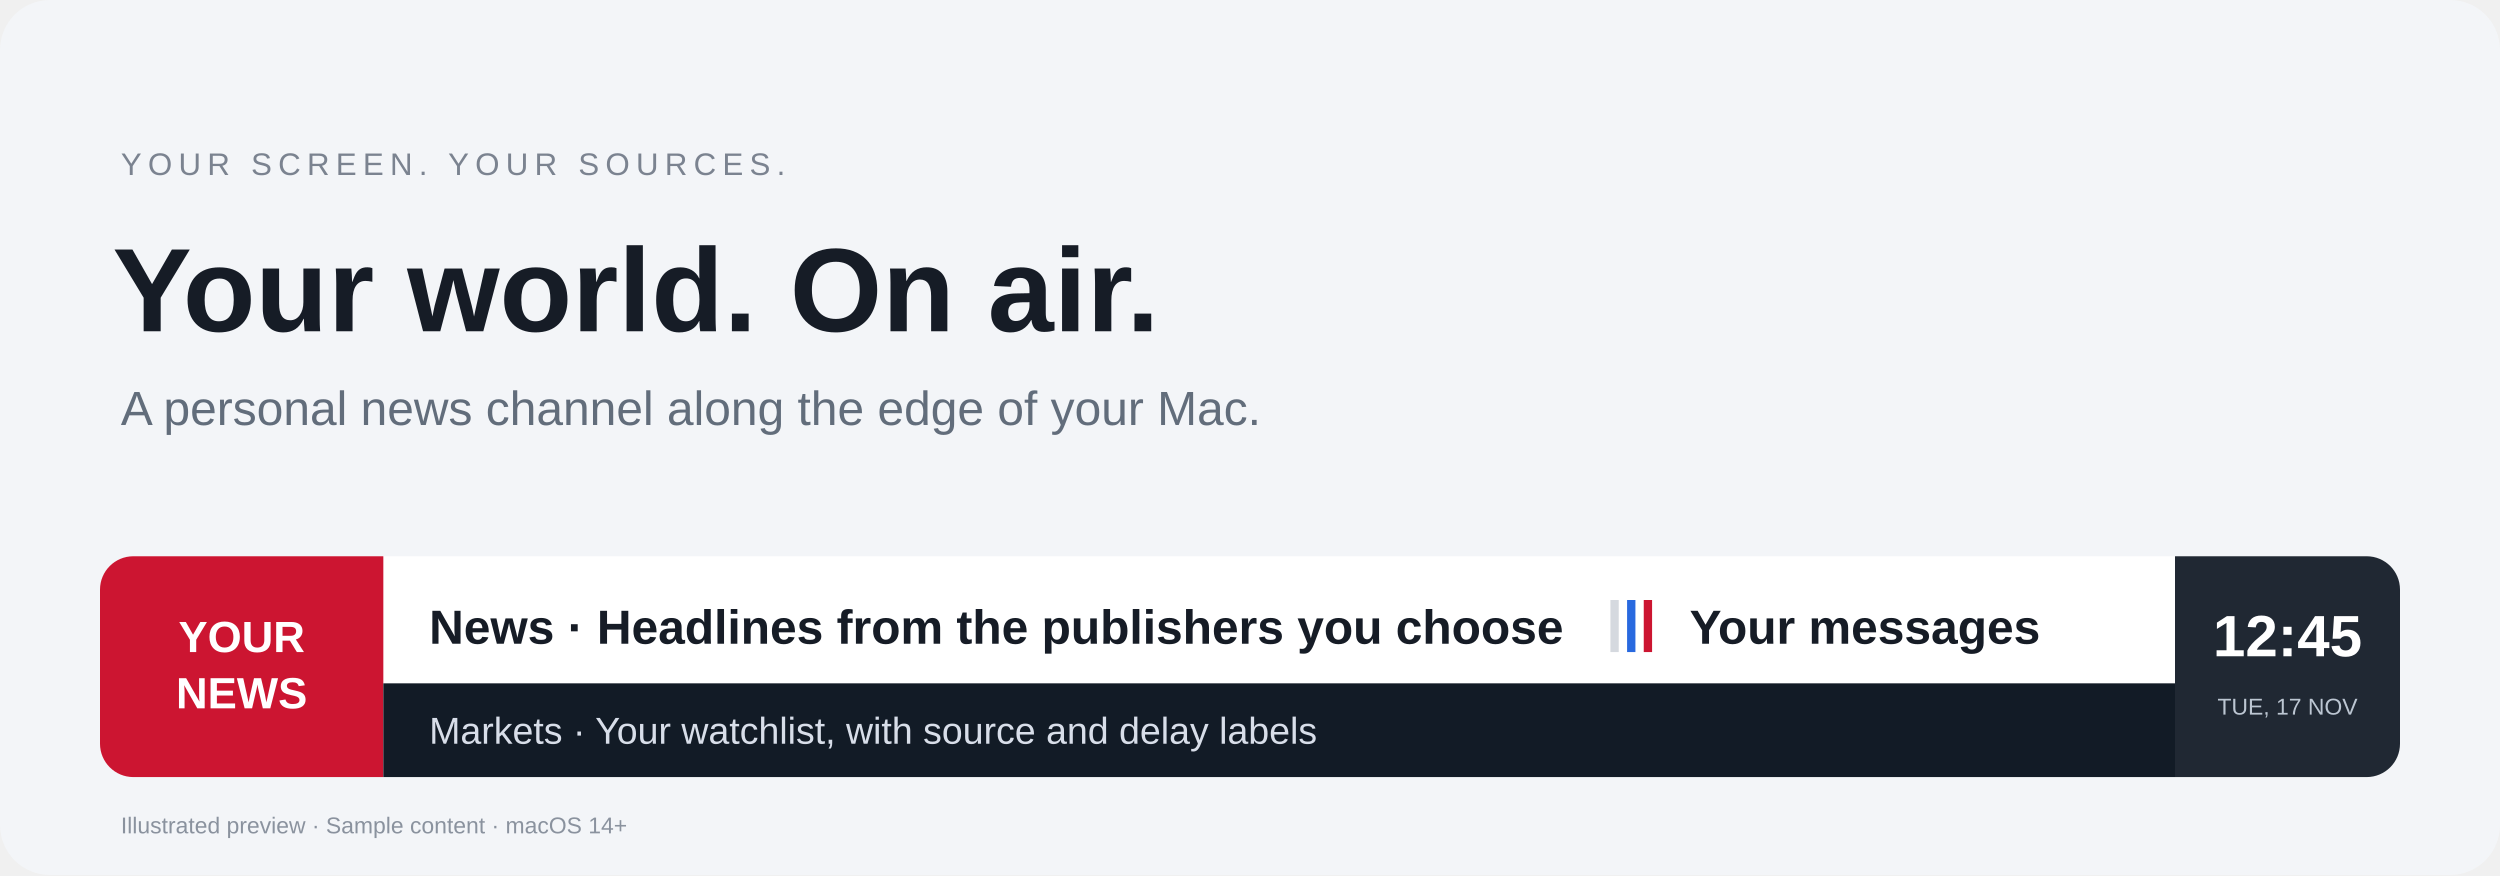
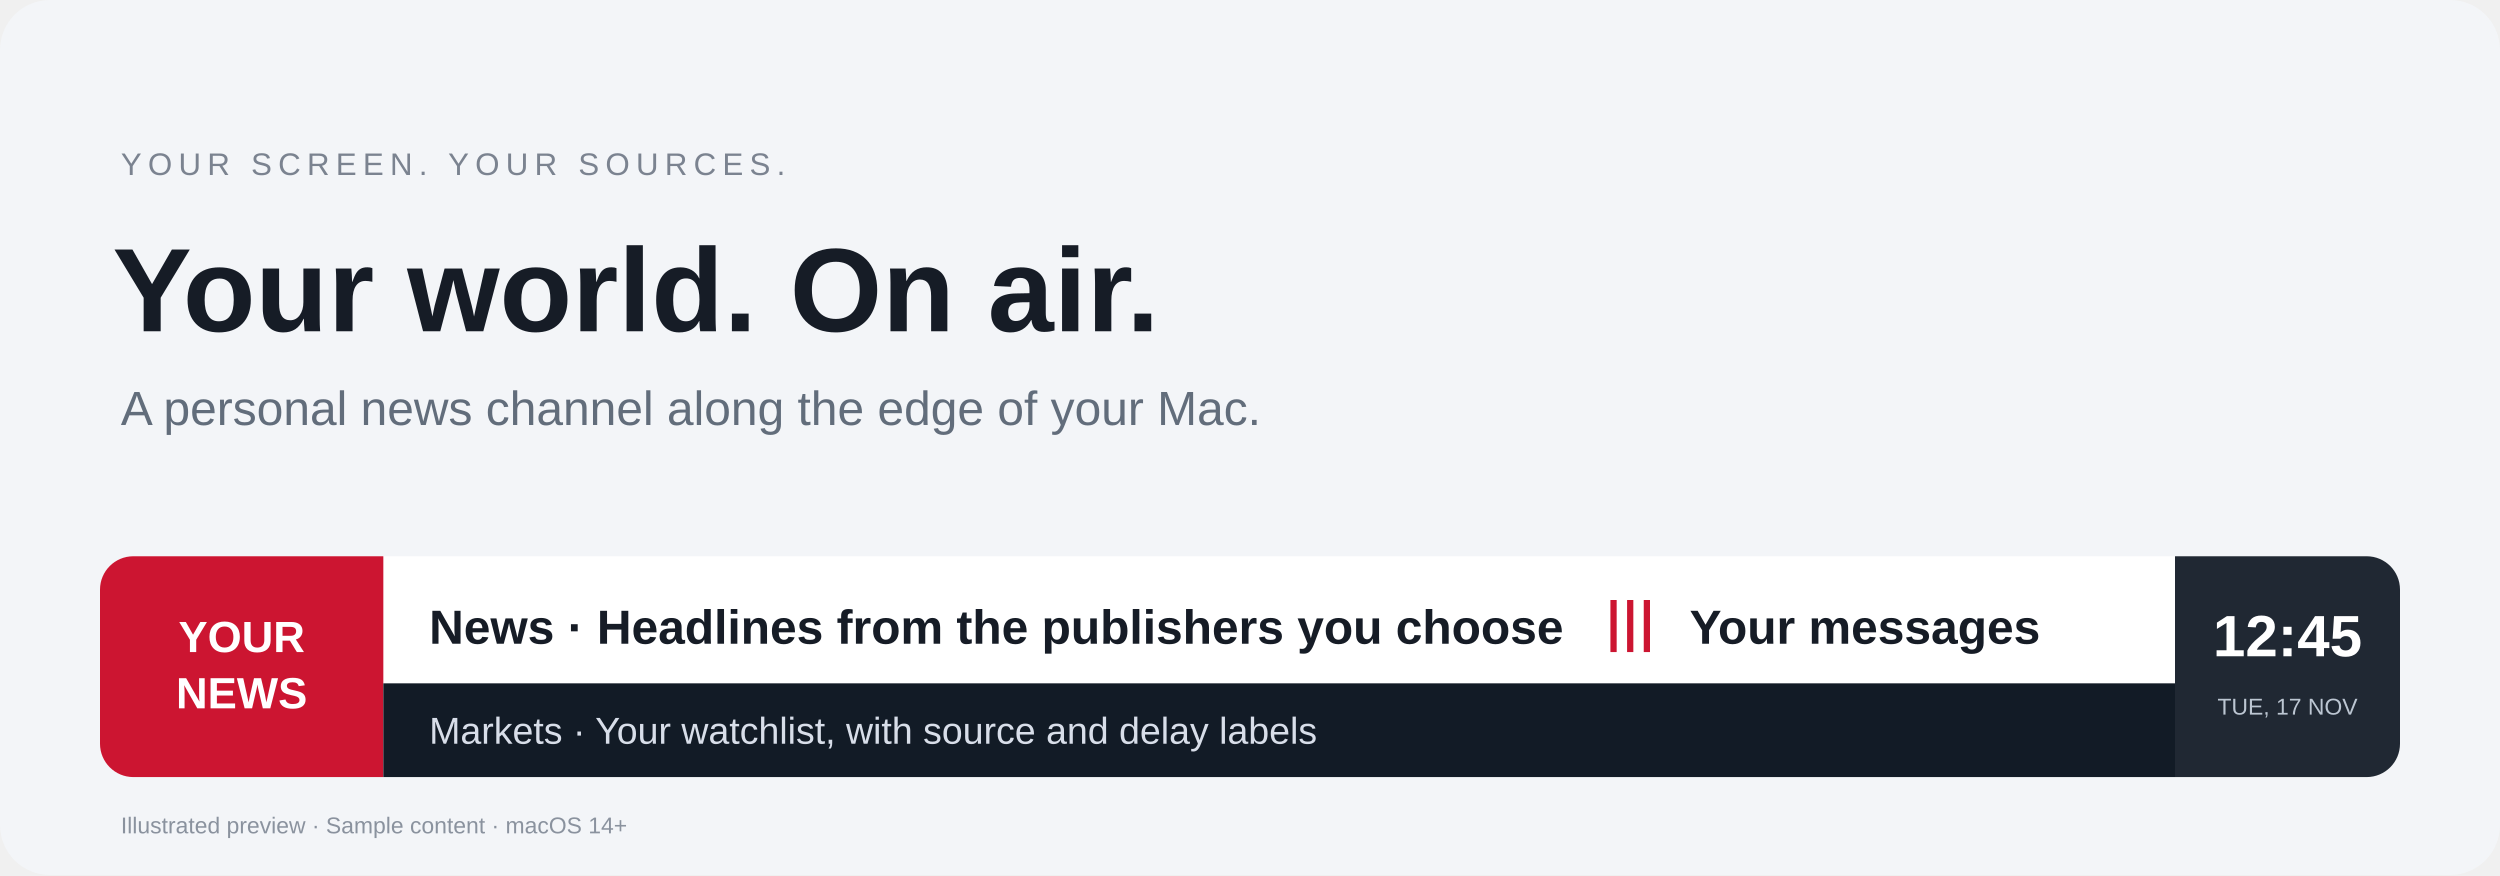
<svg xmlns="http://www.w3.org/2000/svg" width="1200" height="420" viewBox="0 0 1200 420" role="img" aria-labelledby="title desc">
  <rect width="1200" height="420" rx="24" fill="#f3f5f8" />
  <text x="58" y="84" fill="#7b8390" font-size="15" font-family="-apple-system,BlinkMacSystemFont,Arial,sans-serif" letter-spacing="3">YOUR SCREEN. YOUR SOURCES.</text>
  <text x="54" y="159" fill="#161c26" font-size="57" font-weight="700" font-family="-apple-system,BlinkMacSystemFont,Arial,sans-serif">Your world. On air.</text>
  <text x="58" y="204" fill="#626d7b" font-size="23" font-family="-apple-system,BlinkMacSystemFont,Arial,sans-serif">A personal news channel along the edge of your Mac.</text>
  <defs>
    <clipPath id="bar">
      <rect x="48" y="267" width="1104" height="106" rx="16" />
    </clipPath>
  </defs>
  <g clip-path="url(#bar)" font-family="-apple-system,BlinkMacSystemFont,Arial,sans-serif">
    <rect x="48" y="267" width="1104" height="106" fill="#fff" />
    <rect x="48" y="267" width="136" height="106" fill="#cc1531" />
    <text x="116" y="313" fill="white" font-size="21" font-weight="700" text-anchor="middle">YOUR</text>
    <text x="116" y="340" fill="white" font-size="21" font-weight="700" text-anchor="middle">NEWS</text>
    <text x="206" y="309" fill="#161c26" font-size="23" font-weight="600">News · Headlines from the publishers you choose</text>
-     <rect x="773" y="288" width="4" height="25" fill="#d5d9df" />
-     <rect x="781" y="288" width="4" height="25" fill="#2869df" />
-     <rect x="789" y="288" width="4" height="25" fill="#cc1531" />
+     <rect x="773" y="288" width="3" height="25" fill="#cc1531" />
+     <rect x="781" y="288" width="3" height="25" fill="#cc1531" />
+     <rect x="789" y="288" width="3" height="25" fill="#cc1531" />
    <text x="811" y="309" fill="#161c26" font-size="23" font-weight="600">Your messages</text>
    <rect x="184" y="328" width="860" height="45" fill="#121b26" />
    <text x="206" y="357" fill="#d8dee9" font-size="18">Markets · Your watchlist, with source and delay labels</text>
    <rect x="1044" y="267" width="108" height="106" fill="#202833" />
    <text x="1098" y="315" fill="white" font-size="28" font-weight="600" text-anchor="middle">12:45</text>
    <text x="1098" y="343" fill="#bcc6d2" font-size="11" text-anchor="middle">TUE, 17 NOV</text>
  </g>
  <text x="58" y="400" fill="#8a929e" font-size="11" font-family="Arial,sans-serif">Illustrated preview · Sample content · macOS 14+</text>
</svg>
